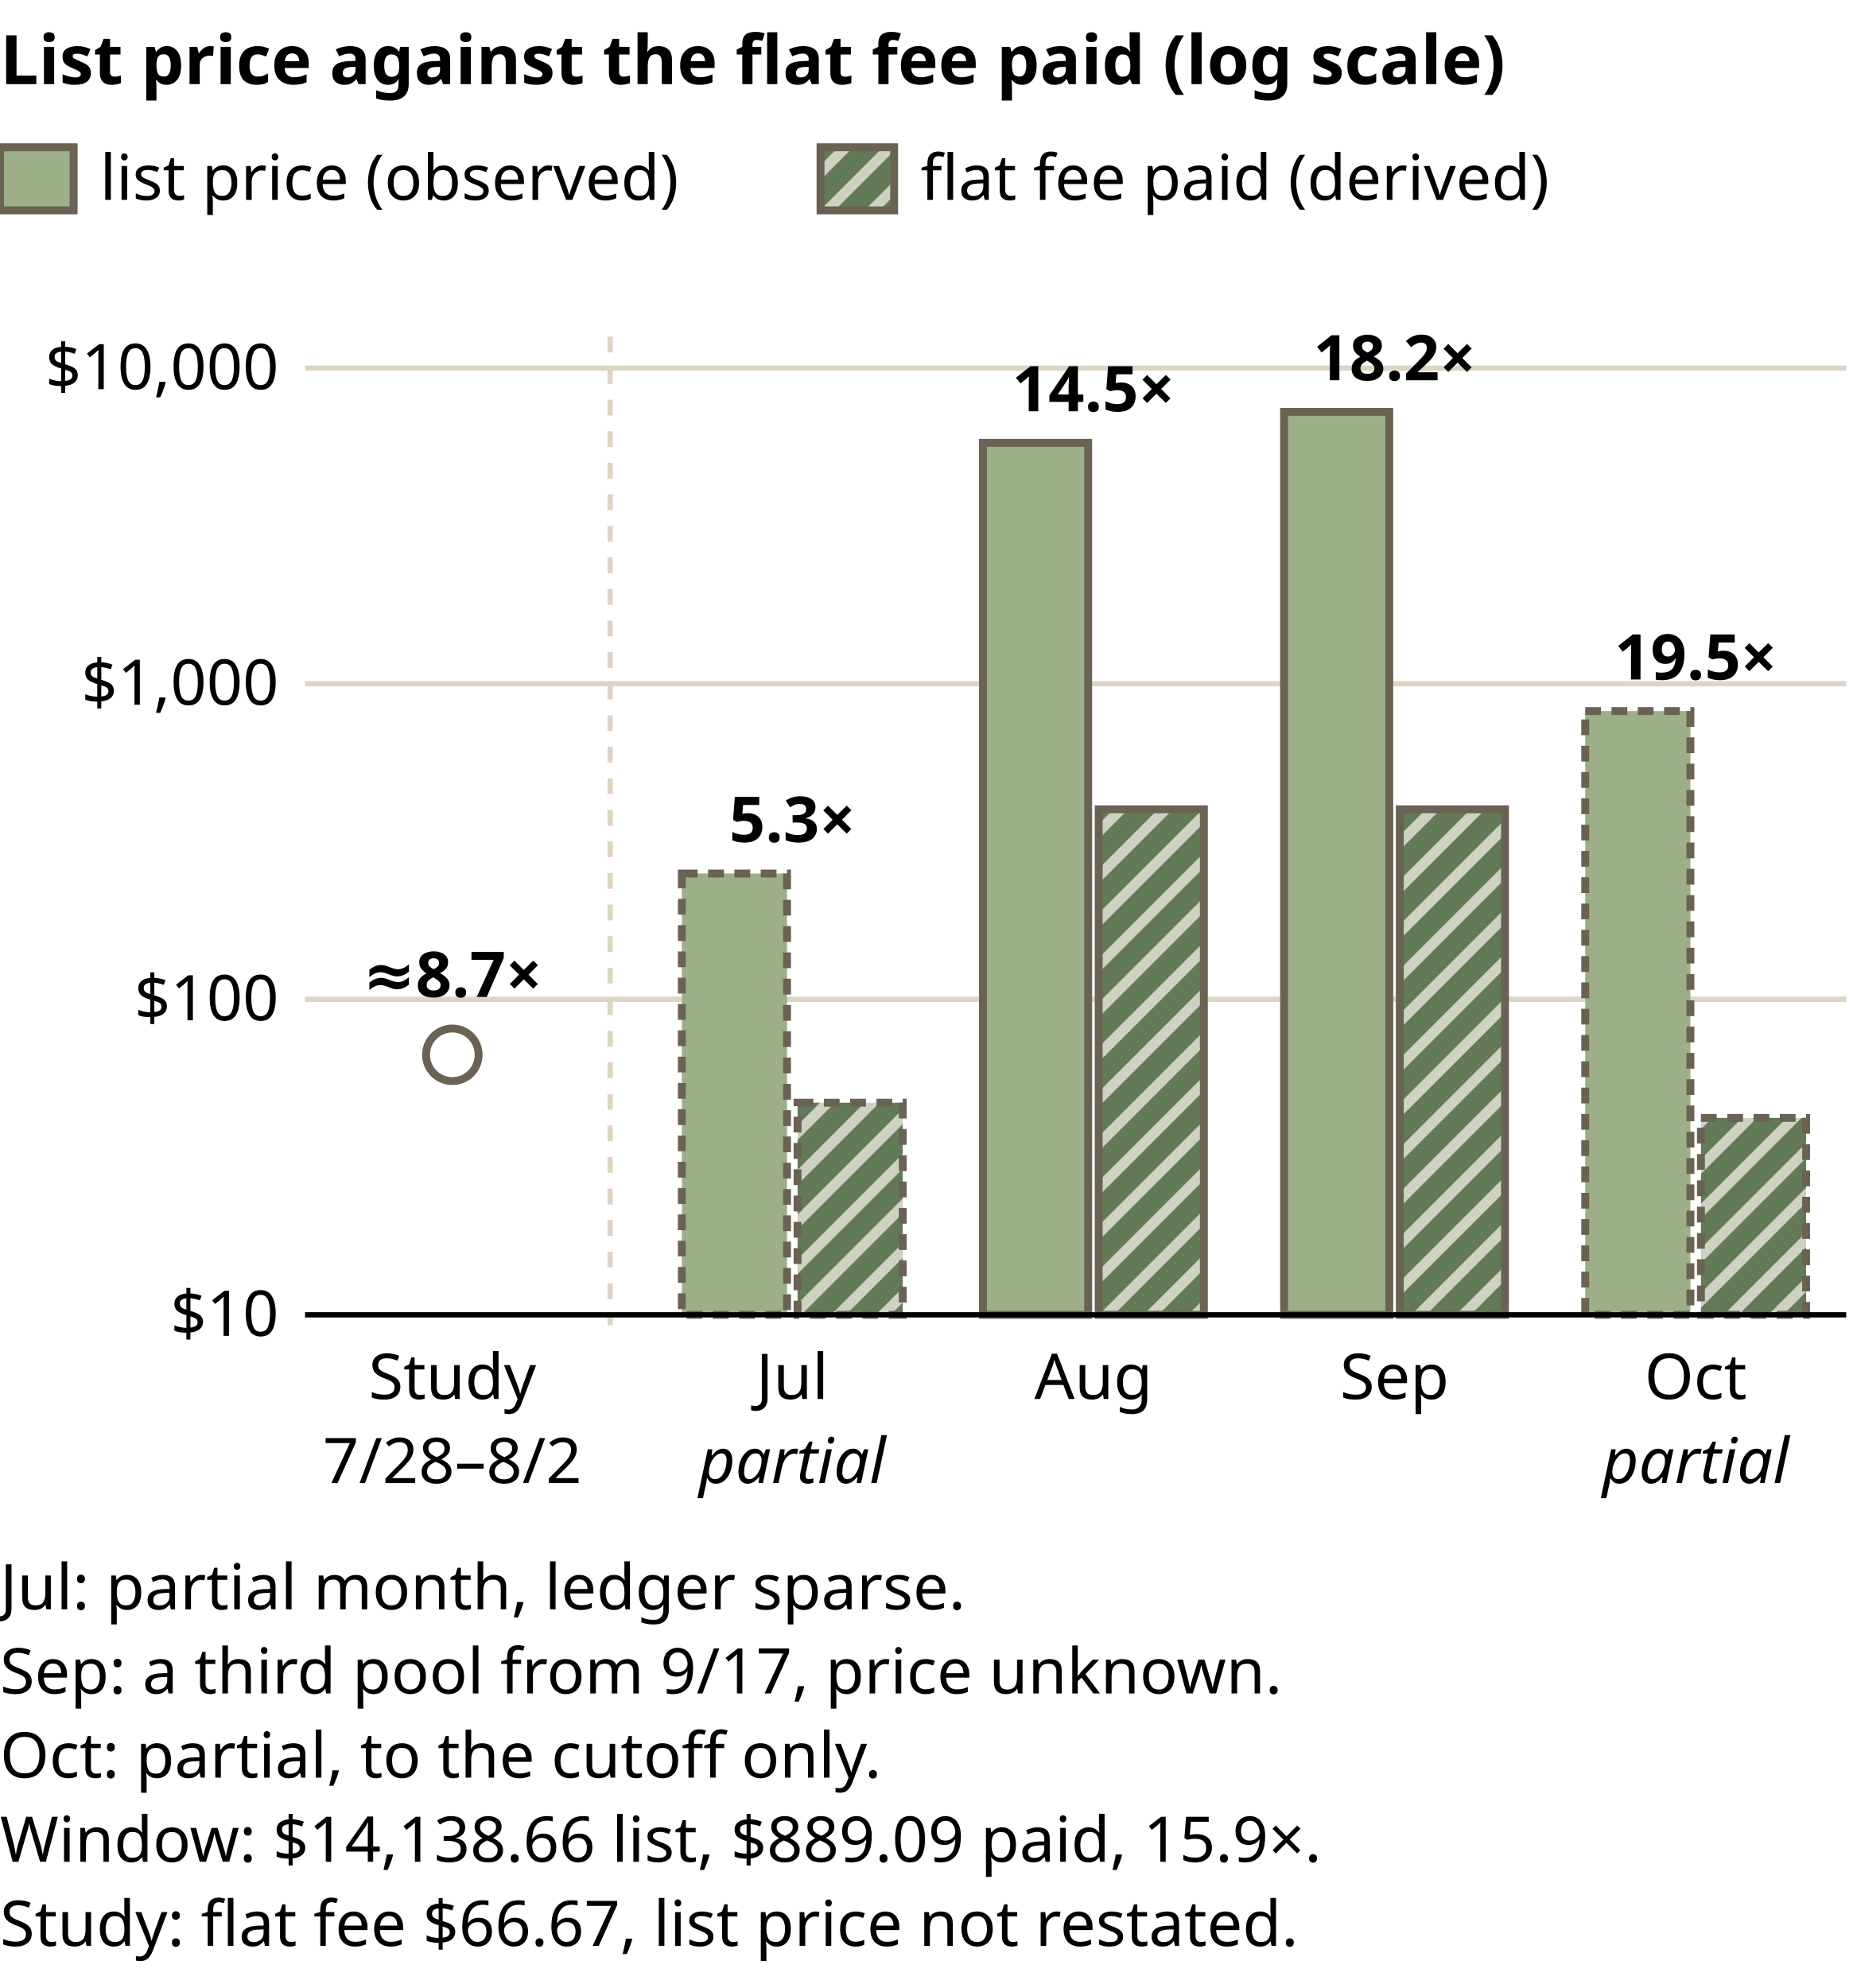
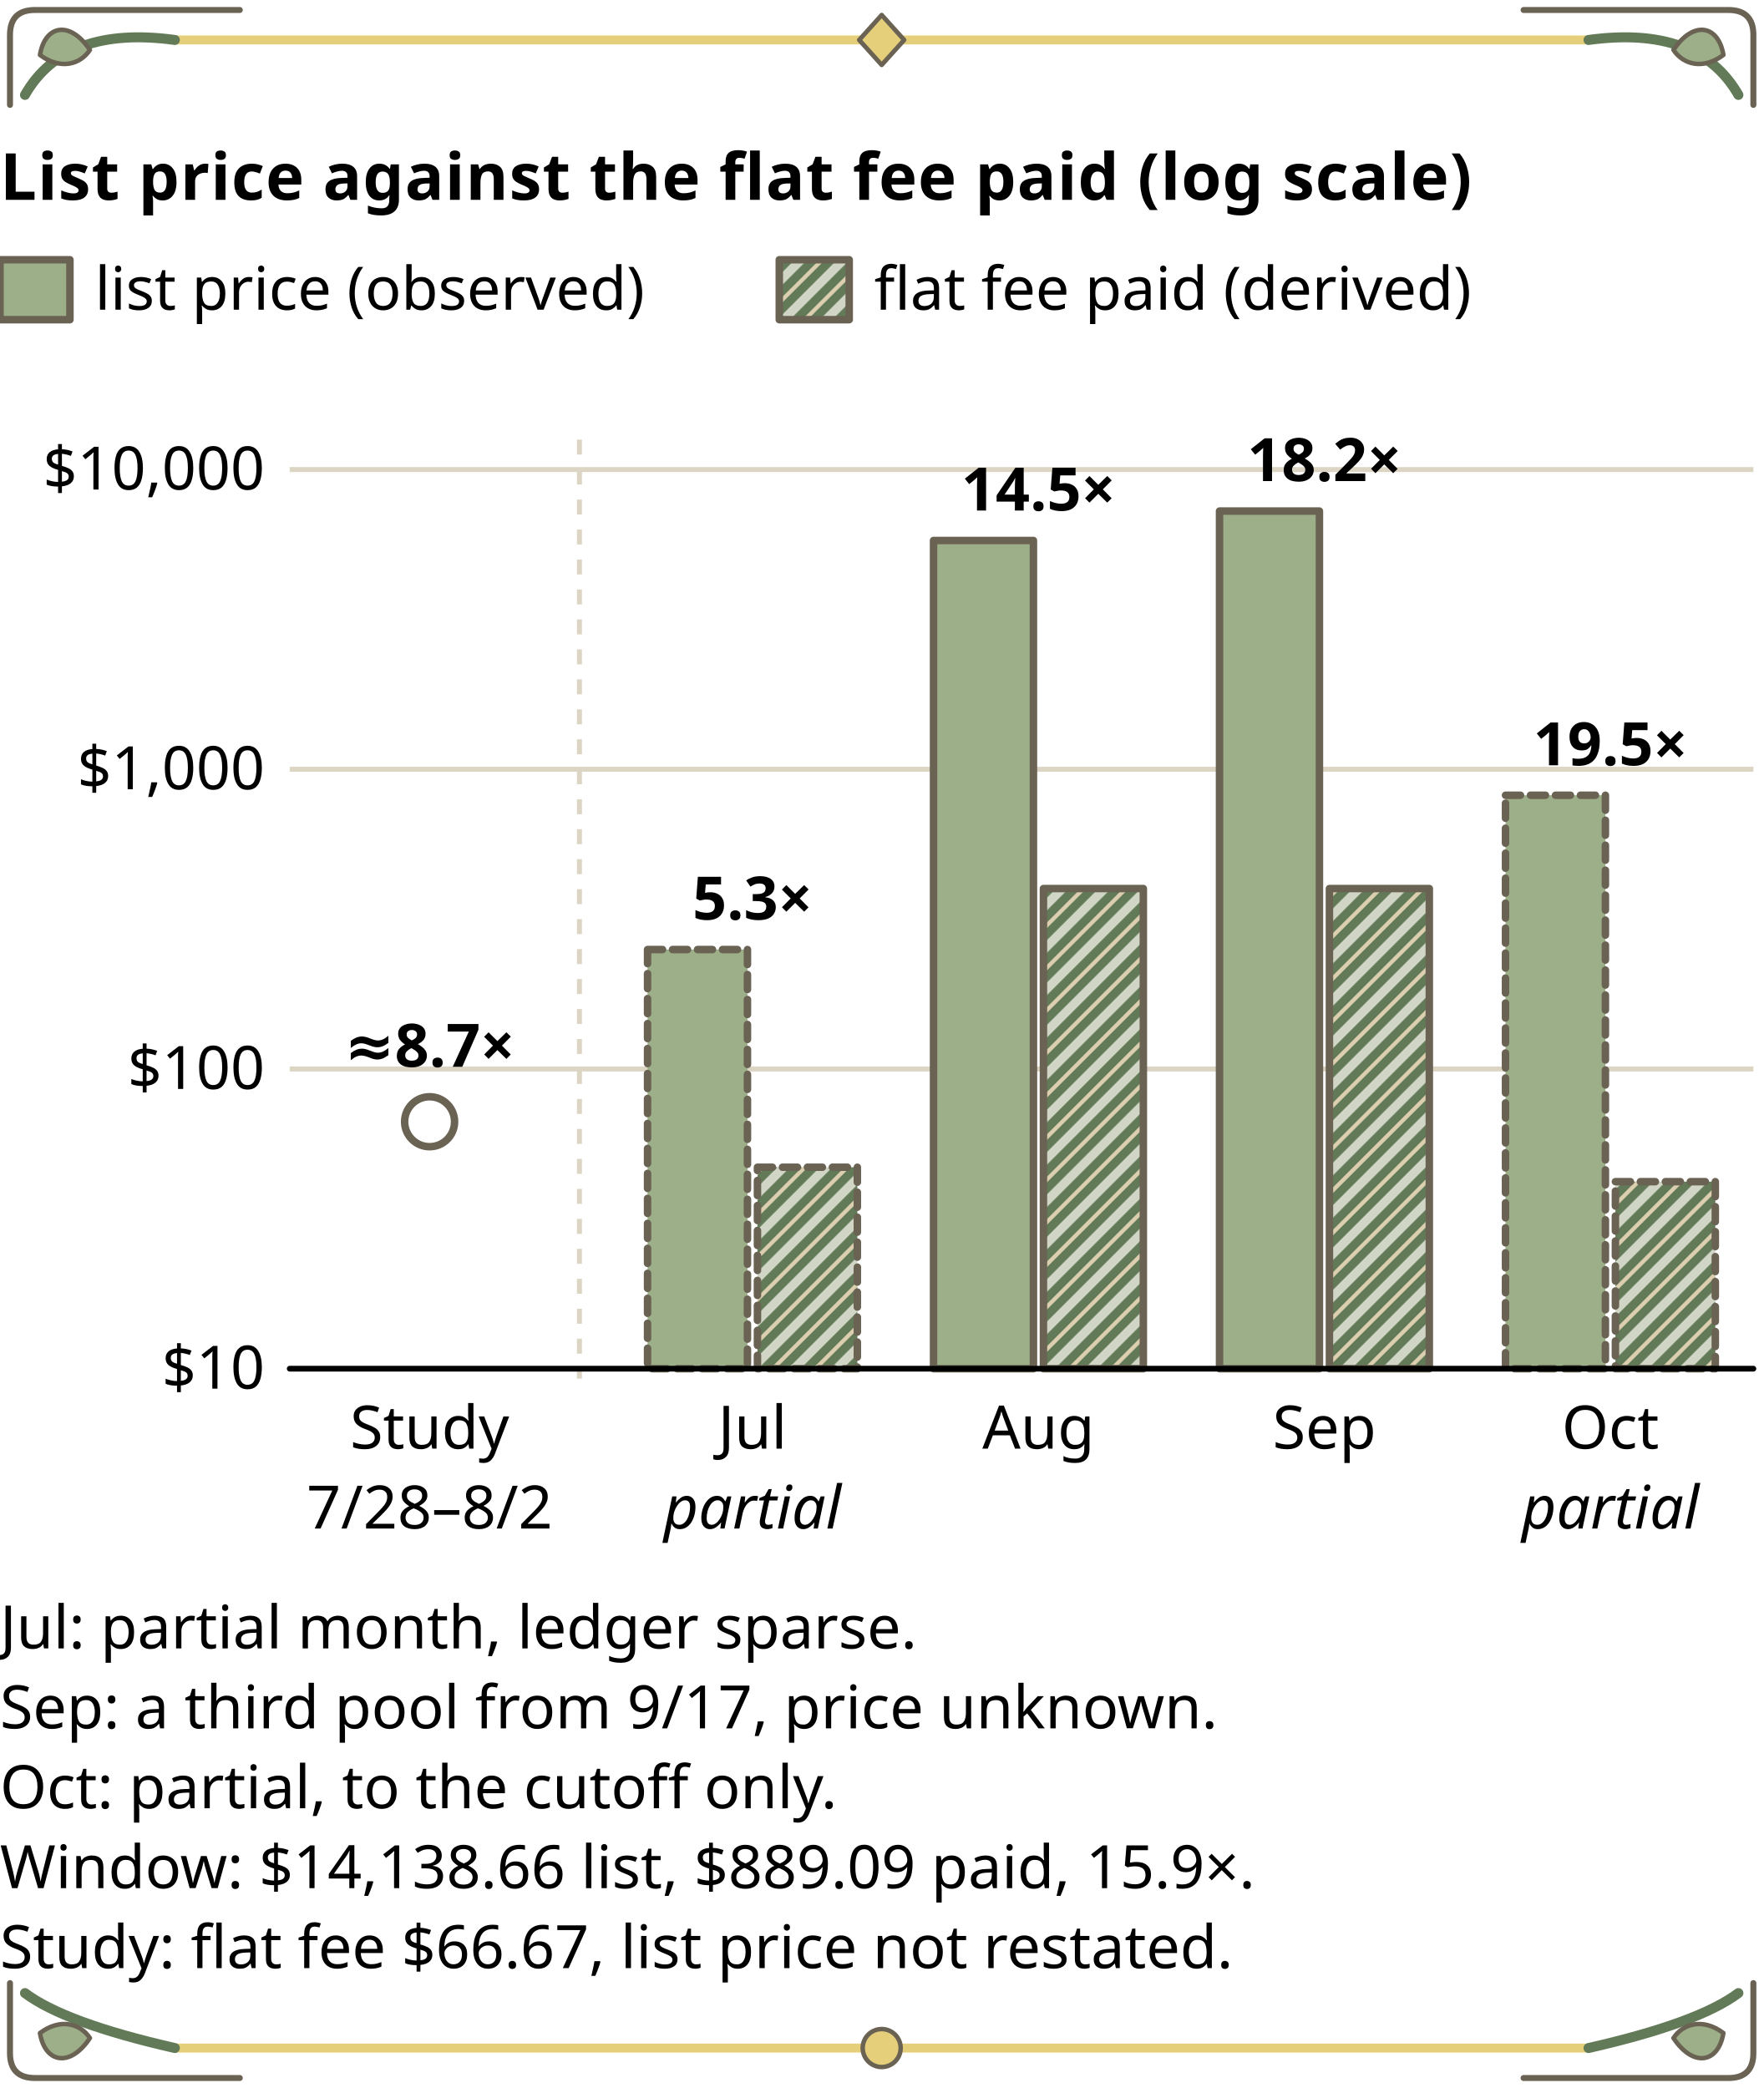
- <svg xmlns="http://www.w3.org/2000/svg" viewBox="0 0 353 378" role="img" aria-labelledby="equilibrium-e2-list-vs-paid-title equilibrium-e2-list-vs-paid-description" class="eq-chart" data-chart="E2" font-family="'Gill Sans', 'Gill Sans MT', Seravek, Candara, 'Noto Sans', 'Segoe UI', system-ui, sans-serif">
+ <svg xmlns="http://www.w3.org/2000/svg" viewBox="0 0 353 418" role="img" aria-labelledby="equilibrium-e2-list-vs-paid-title equilibrium-e2-list-vs-paid-description" class="eq-chart" data-chart="E2" font-family="'Gill Sans', 'Gill Sans MT', Seravek, Candara, 'Noto Sans', 'Segoe UI', system-ui, sans-serif" font-variant-numeric="tabular-nums">
  <defs>
    <pattern id="equilibrium-e2-list-vs-paid-hatch-moss" width="6" height="6" patternUnits="userSpaceOnUse" patternTransform="rotate(45)">
      <rect width="6" height="6" fill="#627A57" />
-       <path d="M1.5 0V6" stroke="#FBF8F0" stroke-width="2" opacity="0.7" />
+       <path d="M1.2-1V7" stroke="#FBF8F0" stroke-width="1.8" opacity="0.72" />
+       <path d="M4.2-1V7" stroke="#E8D8B9" stroke-width="0.8" opacity="0.9" />
    </pattern>
  </defs>
-   <text x="0" y="16" font-size="13" font-weight="600" fill="currentColor">List price against the flat fee paid (log scale)</text>
-   <rect x="0" y="28" width="14" height="12" fill="#9CAF88" class="eq-outline" stroke="#6A6253" stroke-width="1.5" />
-   <text x="19" y="38" font-size="12" fill="currentColor">list price (observed)</text>
-   <rect x="156" y="28" width="14" height="12" fill="url(#equilibrium-e2-list-vs-paid-hatch-moss)" class="eq-outline" stroke="#6A6253" stroke-width="1.5" />
-   <text x="175" y="38" font-size="12" fill="currentColor">flat fee paid (derived)</text>
-   <path d="M58 250L351 250" fill="none" class="eq-grid" stroke="#DDD5C4" stroke-width="1" />
-   <text x="53" y="254" font-size="12" text-anchor="end" fill="currentColor">$10</text>
-   <path d="M58 190L351 190" fill="none" class="eq-grid" stroke="#DDD5C4" stroke-width="1" />
-   <text x="53" y="194" font-size="12" text-anchor="end" fill="currentColor">$100</text>
-   <path d="M58 130L351 130" fill="none" class="eq-grid" stroke="#DDD5C4" stroke-width="1" />
-   <text x="53" y="134" font-size="12" text-anchor="end" fill="currentColor">$1,000</text>
-   <path d="M58 70L351 70" fill="none" class="eq-grid" stroke="#DDD5C4" stroke-width="1" />
-   <text x="53" y="74" font-size="12" text-anchor="end" fill="currentColor">$10,000</text>
-   <circle cx="86" cy="200.56" r="5" fill="none" class="eq-outline" stroke="#6A6253" stroke-width="1.5" />
-   <text x="86" y="189.56" font-size="12" text-anchor="middle" font-weight="600" fill="currentColor">≈8.7×</text>
-   <text x="86" y="266" font-size="12" text-anchor="middle" fill="currentColor">Study</text>
-   <text x="86" y="282" font-size="12" text-anchor="middle" fill="currentColor">7/28–8/2</text>
-   <path d="M116 64L116 252" fill="none" class="eq-grid" stroke="#DDD5C4" stroke-width="1" stroke-dasharray="3 3" />
-   <rect x="129.63" y="166.09" width="20" height="83.91" fill="#9CAF88" class="eq-outline" stroke="#6A6253" stroke-width="1.5" stroke-dasharray="3 2" />
-   <rect x="151.63" y="209.67" width="20" height="40.33" fill="url(#equilibrium-e2-list-vs-paid-hatch-moss)" class="eq-outline" stroke="#6A6253" stroke-width="1.5" stroke-dasharray="3 2" />
-   <text x="150.63" y="160.09" font-size="12" text-anchor="middle" font-weight="600" fill="currentColor">5.3×</text>
-   <text x="150.63" y="266" font-size="12" text-anchor="middle" fill="currentColor">Jul</text>
-   <text x="150.63" y="282" font-size="12" text-anchor="middle" font-style="italic" fill="currentColor">partial</text>
-   <rect x="186.88" y="84.2" width="20" height="165.8" fill="#9CAF88" class="eq-outline" stroke="#6A6253" stroke-width="1.5" />
-   <rect x="208.88" y="153.88" width="20" height="96.12" fill="url(#equilibrium-e2-list-vs-paid-hatch-moss)" class="eq-outline" stroke="#6A6253" stroke-width="1.5" />
-   <text x="207.88" y="78.2" font-size="12" text-anchor="middle" font-weight="600" fill="currentColor">14.5×</text>
-   <text x="207.88" y="266" font-size="12" text-anchor="middle" fill="currentColor">Aug</text>
-   <rect x="244.13" y="78.31" width="20" height="171.69" fill="#9CAF88" class="eq-outline" stroke="#6A6253" stroke-width="1.5" />
-   <rect x="266.13" y="153.88" width="20" height="96.12" fill="url(#equilibrium-e2-list-vs-paid-hatch-moss)" class="eq-outline" stroke="#6A6253" stroke-width="1.5" />
-   <text x="265.13" y="72.31" font-size="12" text-anchor="middle" font-weight="600" fill="currentColor">18.2×</text>
-   <text x="265.13" y="266" font-size="12" text-anchor="middle" fill="currentColor">Sep</text>
-   <rect x="301.38" y="135.2" width="20" height="114.8" fill="#9CAF88" class="eq-outline" stroke="#6A6253" stroke-width="1.5" stroke-dasharray="3 2" />
-   <rect x="323.38" y="212.56" width="20" height="37.44" fill="url(#equilibrium-e2-list-vs-paid-hatch-moss)" class="eq-outline" stroke="#6A6253" stroke-width="1.5" stroke-dasharray="3 2" />
-   <text x="322.38" y="129.2" font-size="12" text-anchor="middle" font-weight="600" fill="currentColor">19.5×</text>
-   <text x="322.38" y="266" font-size="12" text-anchor="middle" fill="currentColor">Oct</text>
-   <text x="322.38" y="282" font-size="12" text-anchor="middle" font-style="italic" fill="currentColor">partial</text>
-   <path d="M58 250L351 250" fill="none" stroke="currentColor" stroke-width="1" />
-   <text x="0" y="306" font-size="12" fill="currentColor">Jul: partial month, ledger sparse.</text>
-   <text x="0" y="322" font-size="12" fill="currentColor">Sep: a third pool from 9/17, price unknown.</text>
-   <text x="0" y="338" font-size="12" fill="currentColor">Oct: partial, to the cutoff only.</text>
-   <text x="0" y="354" font-size="12" fill="currentColor">Window: $14,138.66 list, $889.09 paid, 15.9×.</text>
-   <text x="0" y="370" font-size="12" fill="currentColor">Study: flat fee $66.67, list price not restated.</text>
+   <g aria-hidden="true">
+     <path d="M2 21V7Q2 2 7 2H48M351 21V7Q351 2 346 2H305M2 397V411Q2 416 7 416H48M351 397V411Q351 416 346 416H305" fill="none" class="eq-outline" stroke="#6A6253" stroke-width="1.2" stroke-linecap="round" stroke-linejoin="round" />
+     <path d="M35 8H318M35 410H318" fill="none" stroke="#E6CF7A" stroke-width="1.8" stroke-linecap="round" />
+     <path d="M5 19Q13 5 35 8M348 19Q340 5 318 8M5 399Q13 405 35 410M348 399Q340 405 318 410" fill="none" stroke="#627A57" stroke-width="2" stroke-linecap="round" />
+     <path d="M18 10C14 4 9 5 8 11C12 14 16 13 18 10ZM335 10C339 4 344 5 345 11C341 14 337 13 335 10ZM18 408C14 414 9 413 8 407C12 404 16 405 18 408ZM335 408C339 414 344 413 345 407C341 404 337 405 335 408Z" fill="#9CAF88" class="eq-outline" stroke="#6A6253" stroke-width="0.9" stroke-linecap="round" stroke-linejoin="round" />
+     <path d="M176.5 3L181 8L176.5 13L172 8Z" fill="#E6CF7A" class="eq-outline" stroke="#6A6253" stroke-width="0.9" stroke-linecap="round" stroke-linejoin="round" />
+     <circle cx="176.5" cy="410" r="3.8" fill="#E6CF7A" class="eq-outline" stroke="#6A6253" stroke-width="0.9" stroke-linecap="round" stroke-linejoin="round" />
+   </g>
+   <g transform="translate(0 24)">
+     <text x="0" y="16" font-size="13" font-weight="600" letter-spacing="0.18" fill="currentColor">List price against the flat fee paid (log scale)</text>
+     <rect x="0" y="28" width="14" height="12" fill="#9CAF88" class="eq-outline" stroke="#6A6253" stroke-width="1.5" stroke-linecap="round" stroke-linejoin="round" />
+     <text x="19" y="38" font-size="12" fill="currentColor">list price (observed)</text>
+     <rect x="156" y="28" width="14" height="12" fill="url(#equilibrium-e2-list-vs-paid-hatch-moss)" class="eq-outline" stroke="#6A6253" stroke-width="1.5" stroke-linecap="round" stroke-linejoin="round" />
+     <text x="175" y="38" font-size="12" fill="currentColor">flat fee paid (derived)</text>
+     <path d="M58 250L351 250" fill="none" class="eq-grid" stroke="#DDD5C4" stroke-width="1" />
+     <text x="53" y="254" font-size="12" text-anchor="end" fill="currentColor">$10</text>
+     <path d="M58 190L351 190" fill="none" class="eq-grid" stroke="#DDD5C4" stroke-width="1" />
+     <text x="53" y="194" font-size="12" text-anchor="end" fill="currentColor">$100</text>
+     <path d="M58 130L351 130" fill="none" class="eq-grid" stroke="#DDD5C4" stroke-width="1" />
+     <text x="53" y="134" font-size="12" text-anchor="end" fill="currentColor">$1,000</text>
+     <path d="M58 70L351 70" fill="none" class="eq-grid" stroke="#DDD5C4" stroke-width="1" />
+     <text x="53" y="74" font-size="12" text-anchor="end" fill="currentColor">$10,000</text>
+     <circle cx="86" cy="200.56" r="5" fill="none" class="eq-outline" stroke="#6A6253" stroke-width="1.5" stroke-linecap="round" stroke-linejoin="round" />
+     <text x="86" y="189.56" font-size="12" text-anchor="middle" font-weight="600" fill="currentColor">≈8.7×</text>
+     <text x="86" y="266" font-size="12" text-anchor="middle" fill="currentColor">Study</text>
+     <text x="86" y="282" font-size="12" text-anchor="middle" fill="currentColor">7/28–8/2</text>
+     <path d="M116 64L116 252" fill="none" class="eq-grid" stroke="#DDD5C4" stroke-width="1" stroke-dasharray="3 3" />
+     <rect x="129.63" y="166.09" width="20" height="83.91" fill="#9CAF88" class="eq-outline" stroke="#6A6253" stroke-width="1.5" stroke-linecap="round" stroke-linejoin="round" stroke-dasharray="3 2" />
+     <rect x="151.63" y="209.67" width="20" height="40.33" fill="url(#equilibrium-e2-list-vs-paid-hatch-moss)" class="eq-outline" stroke="#6A6253" stroke-width="1.5" stroke-linecap="round" stroke-linejoin="round" stroke-dasharray="3 2" />
+     <text x="150.63" y="160.09" font-size="12" text-anchor="middle" font-weight="600" fill="currentColor">5.3×</text>
+     <text x="150.63" y="266" font-size="12" text-anchor="middle" fill="currentColor">Jul</text>
+     <text x="150.63" y="282" font-size="12" text-anchor="middle" font-style="italic" fill="currentColor">partial</text>
+     <rect x="186.88" y="84.2" width="20" height="165.8" fill="#9CAF88" class="eq-outline" stroke="#6A6253" stroke-width="1.5" stroke-linecap="round" stroke-linejoin="round" />
+     <rect x="208.88" y="153.88" width="20" height="96.12" fill="url(#equilibrium-e2-list-vs-paid-hatch-moss)" class="eq-outline" stroke="#6A6253" stroke-width="1.5" stroke-linecap="round" stroke-linejoin="round" />
+     <text x="207.88" y="78.2" font-size="12" text-anchor="middle" font-weight="600" fill="currentColor">14.5×</text>
+     <text x="207.88" y="266" font-size="12" text-anchor="middle" fill="currentColor">Aug</text>
+     <rect x="244.13" y="78.31" width="20" height="171.69" fill="#9CAF88" class="eq-outline" stroke="#6A6253" stroke-width="1.5" stroke-linecap="round" stroke-linejoin="round" />
+     <rect x="266.13" y="153.88" width="20" height="96.12" fill="url(#equilibrium-e2-list-vs-paid-hatch-moss)" class="eq-outline" stroke="#6A6253" stroke-width="1.5" stroke-linecap="round" stroke-linejoin="round" />
+     <text x="265.13" y="72.31" font-size="12" text-anchor="middle" font-weight="600" fill="currentColor">18.2×</text>
+     <text x="265.13" y="266" font-size="12" text-anchor="middle" fill="currentColor">Sep</text>
+     <rect x="301.38" y="135.2" width="20" height="114.8" fill="#9CAF88" class="eq-outline" stroke="#6A6253" stroke-width="1.5" stroke-linecap="round" stroke-linejoin="round" stroke-dasharray="3 2" />
+     <rect x="323.38" y="212.56" width="20" height="37.44" fill="url(#equilibrium-e2-list-vs-paid-hatch-moss)" class="eq-outline" stroke="#6A6253" stroke-width="1.5" stroke-linecap="round" stroke-linejoin="round" stroke-dasharray="3 2" />
+     <text x="322.38" y="129.2" font-size="12" text-anchor="middle" font-weight="600" fill="currentColor">19.5×</text>
+     <text x="322.38" y="266" font-size="12" text-anchor="middle" fill="currentColor">Oct</text>
+     <text x="322.38" y="282" font-size="12" text-anchor="middle" font-style="italic" fill="currentColor">partial</text>
+     <path d="M58 250L351 250" fill="none" stroke="currentColor" stroke-width="1.15" stroke-linecap="round" />
+     <text x="0" y="306" font-size="12" fill="currentColor">Jul: partial month, ledger sparse.</text>
+     <text x="0" y="322" font-size="12" fill="currentColor">Sep: a third pool from 9/17, price unknown.</text>
+     <text x="0" y="338" font-size="12" fill="currentColor">Oct: partial, to the cutoff only.</text>
+     <text x="0" y="354" font-size="12" fill="currentColor">Window: $14,138.66 list, $889.09 paid, 15.9×.</text>
+     <text x="0" y="370" font-size="12" fill="currentColor">Study: flat fee $66.67, list price not restated.</text>
+   </g>
</svg>
